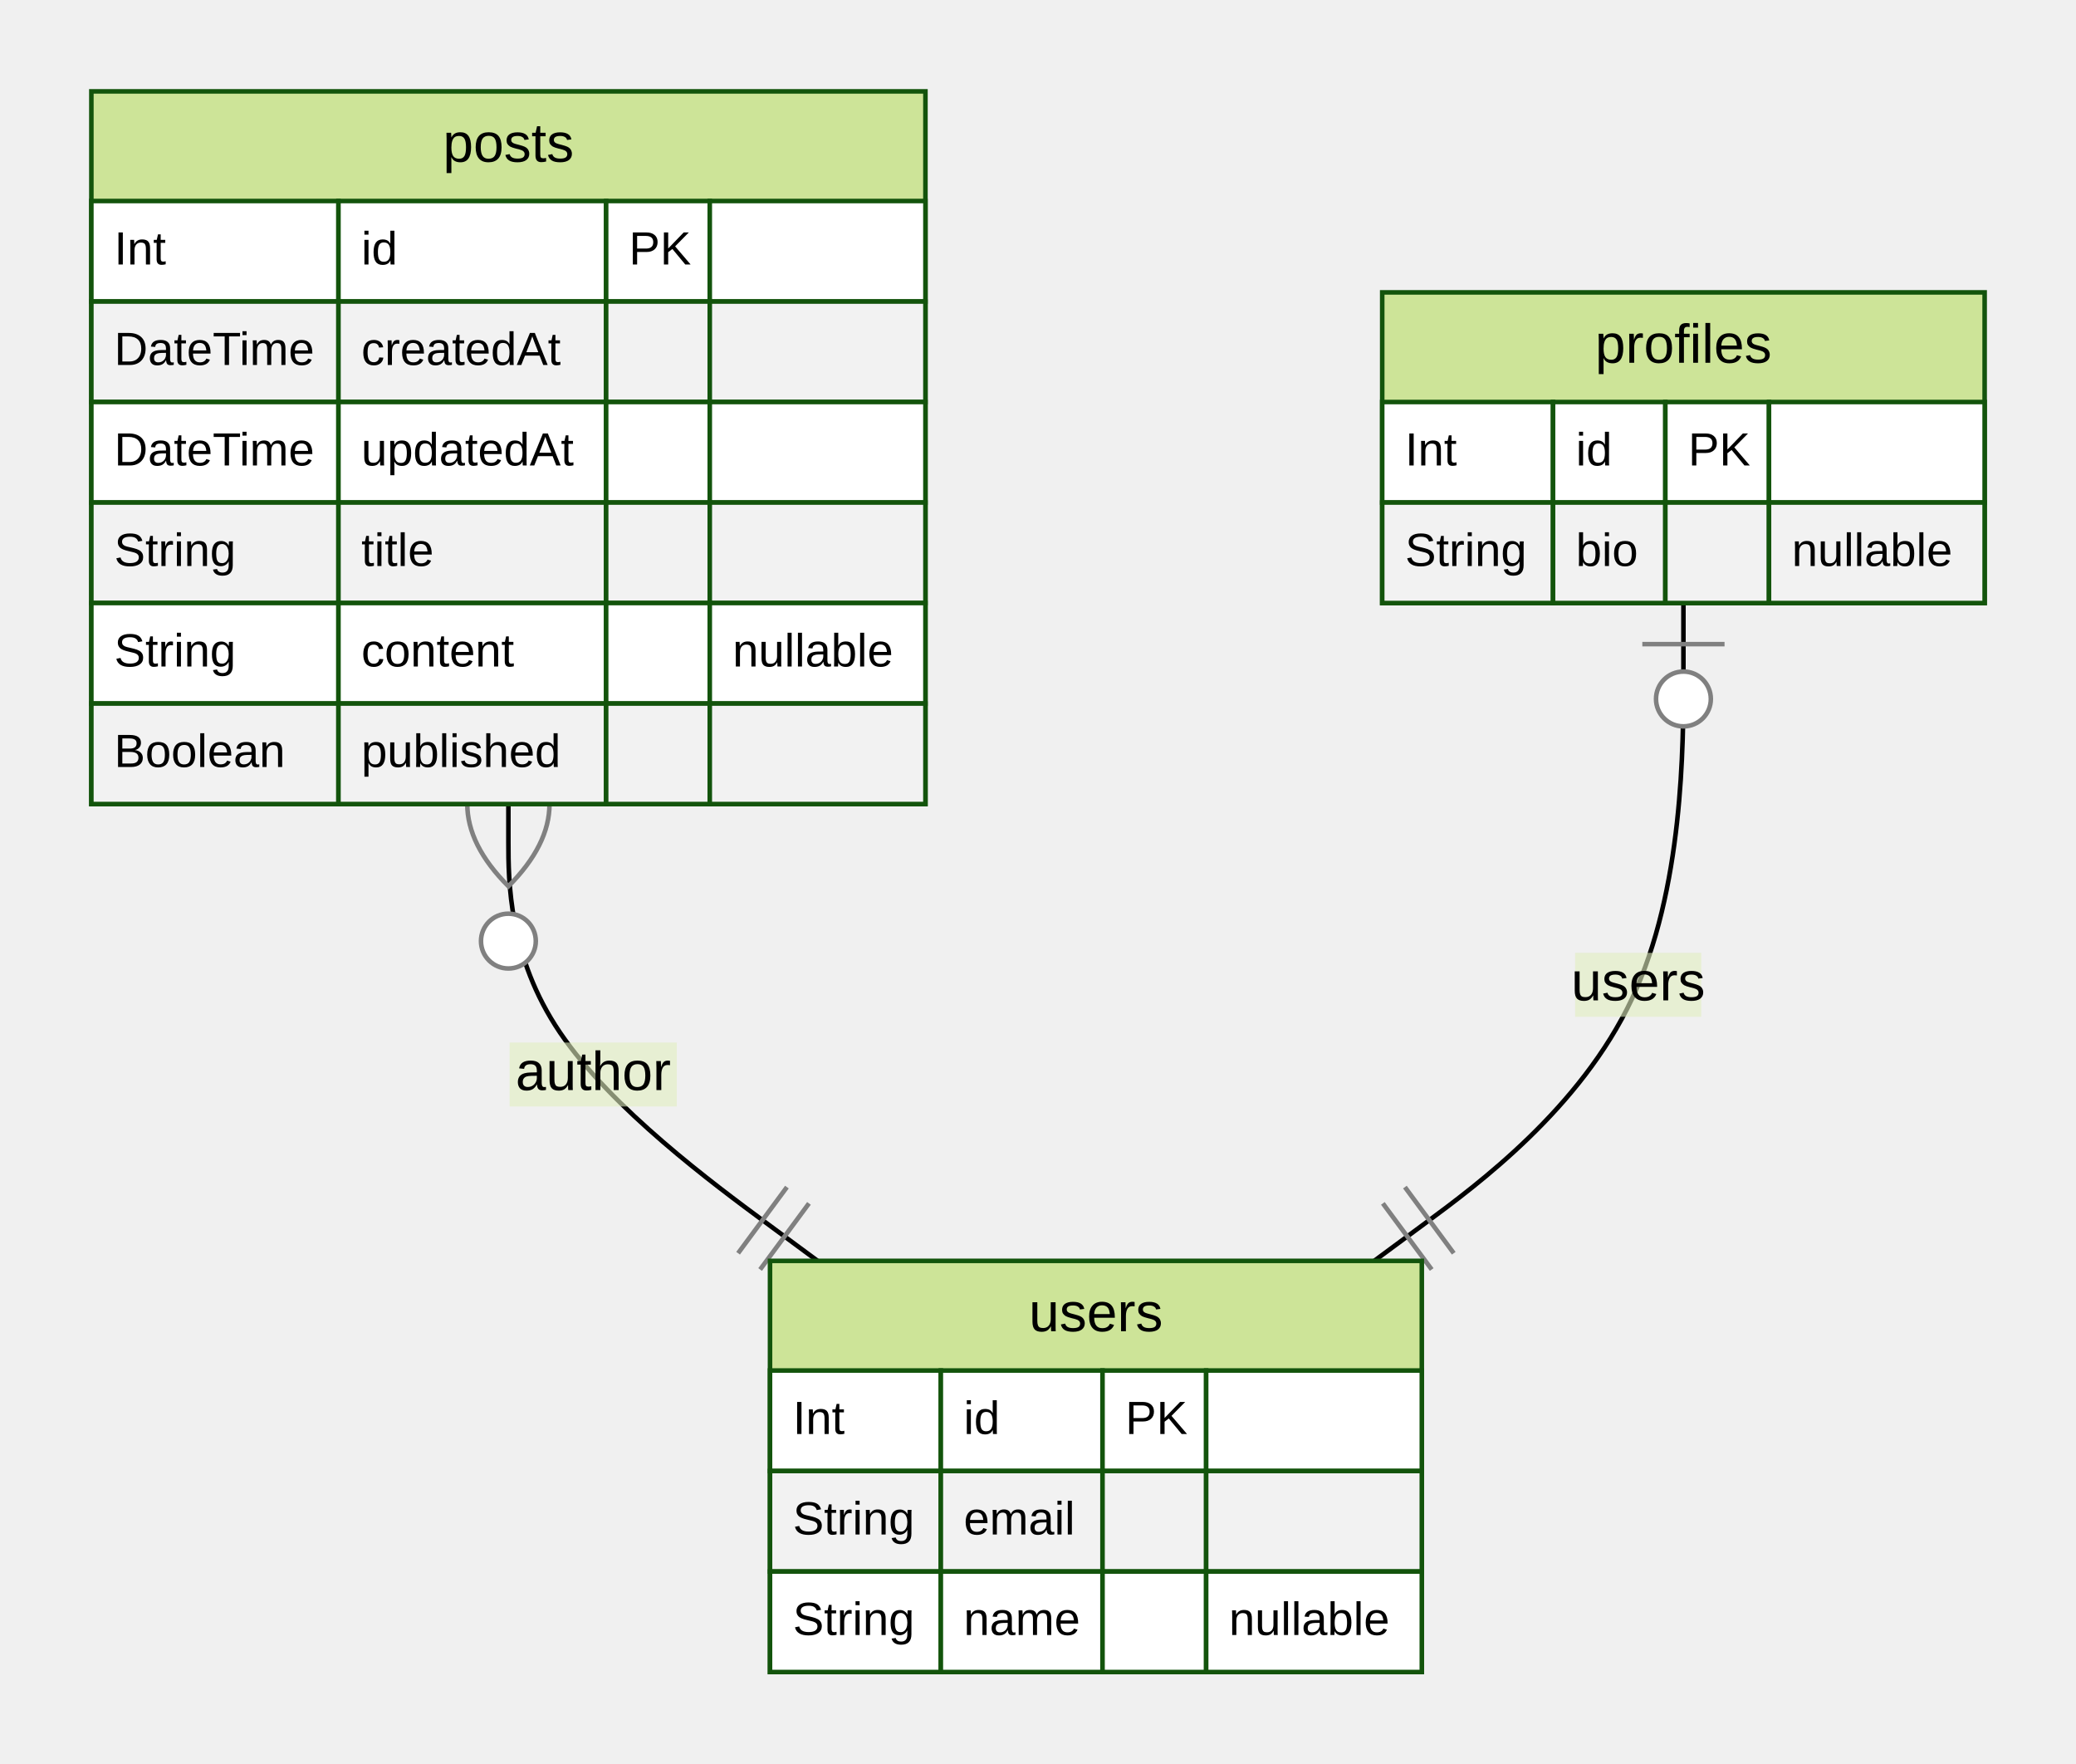
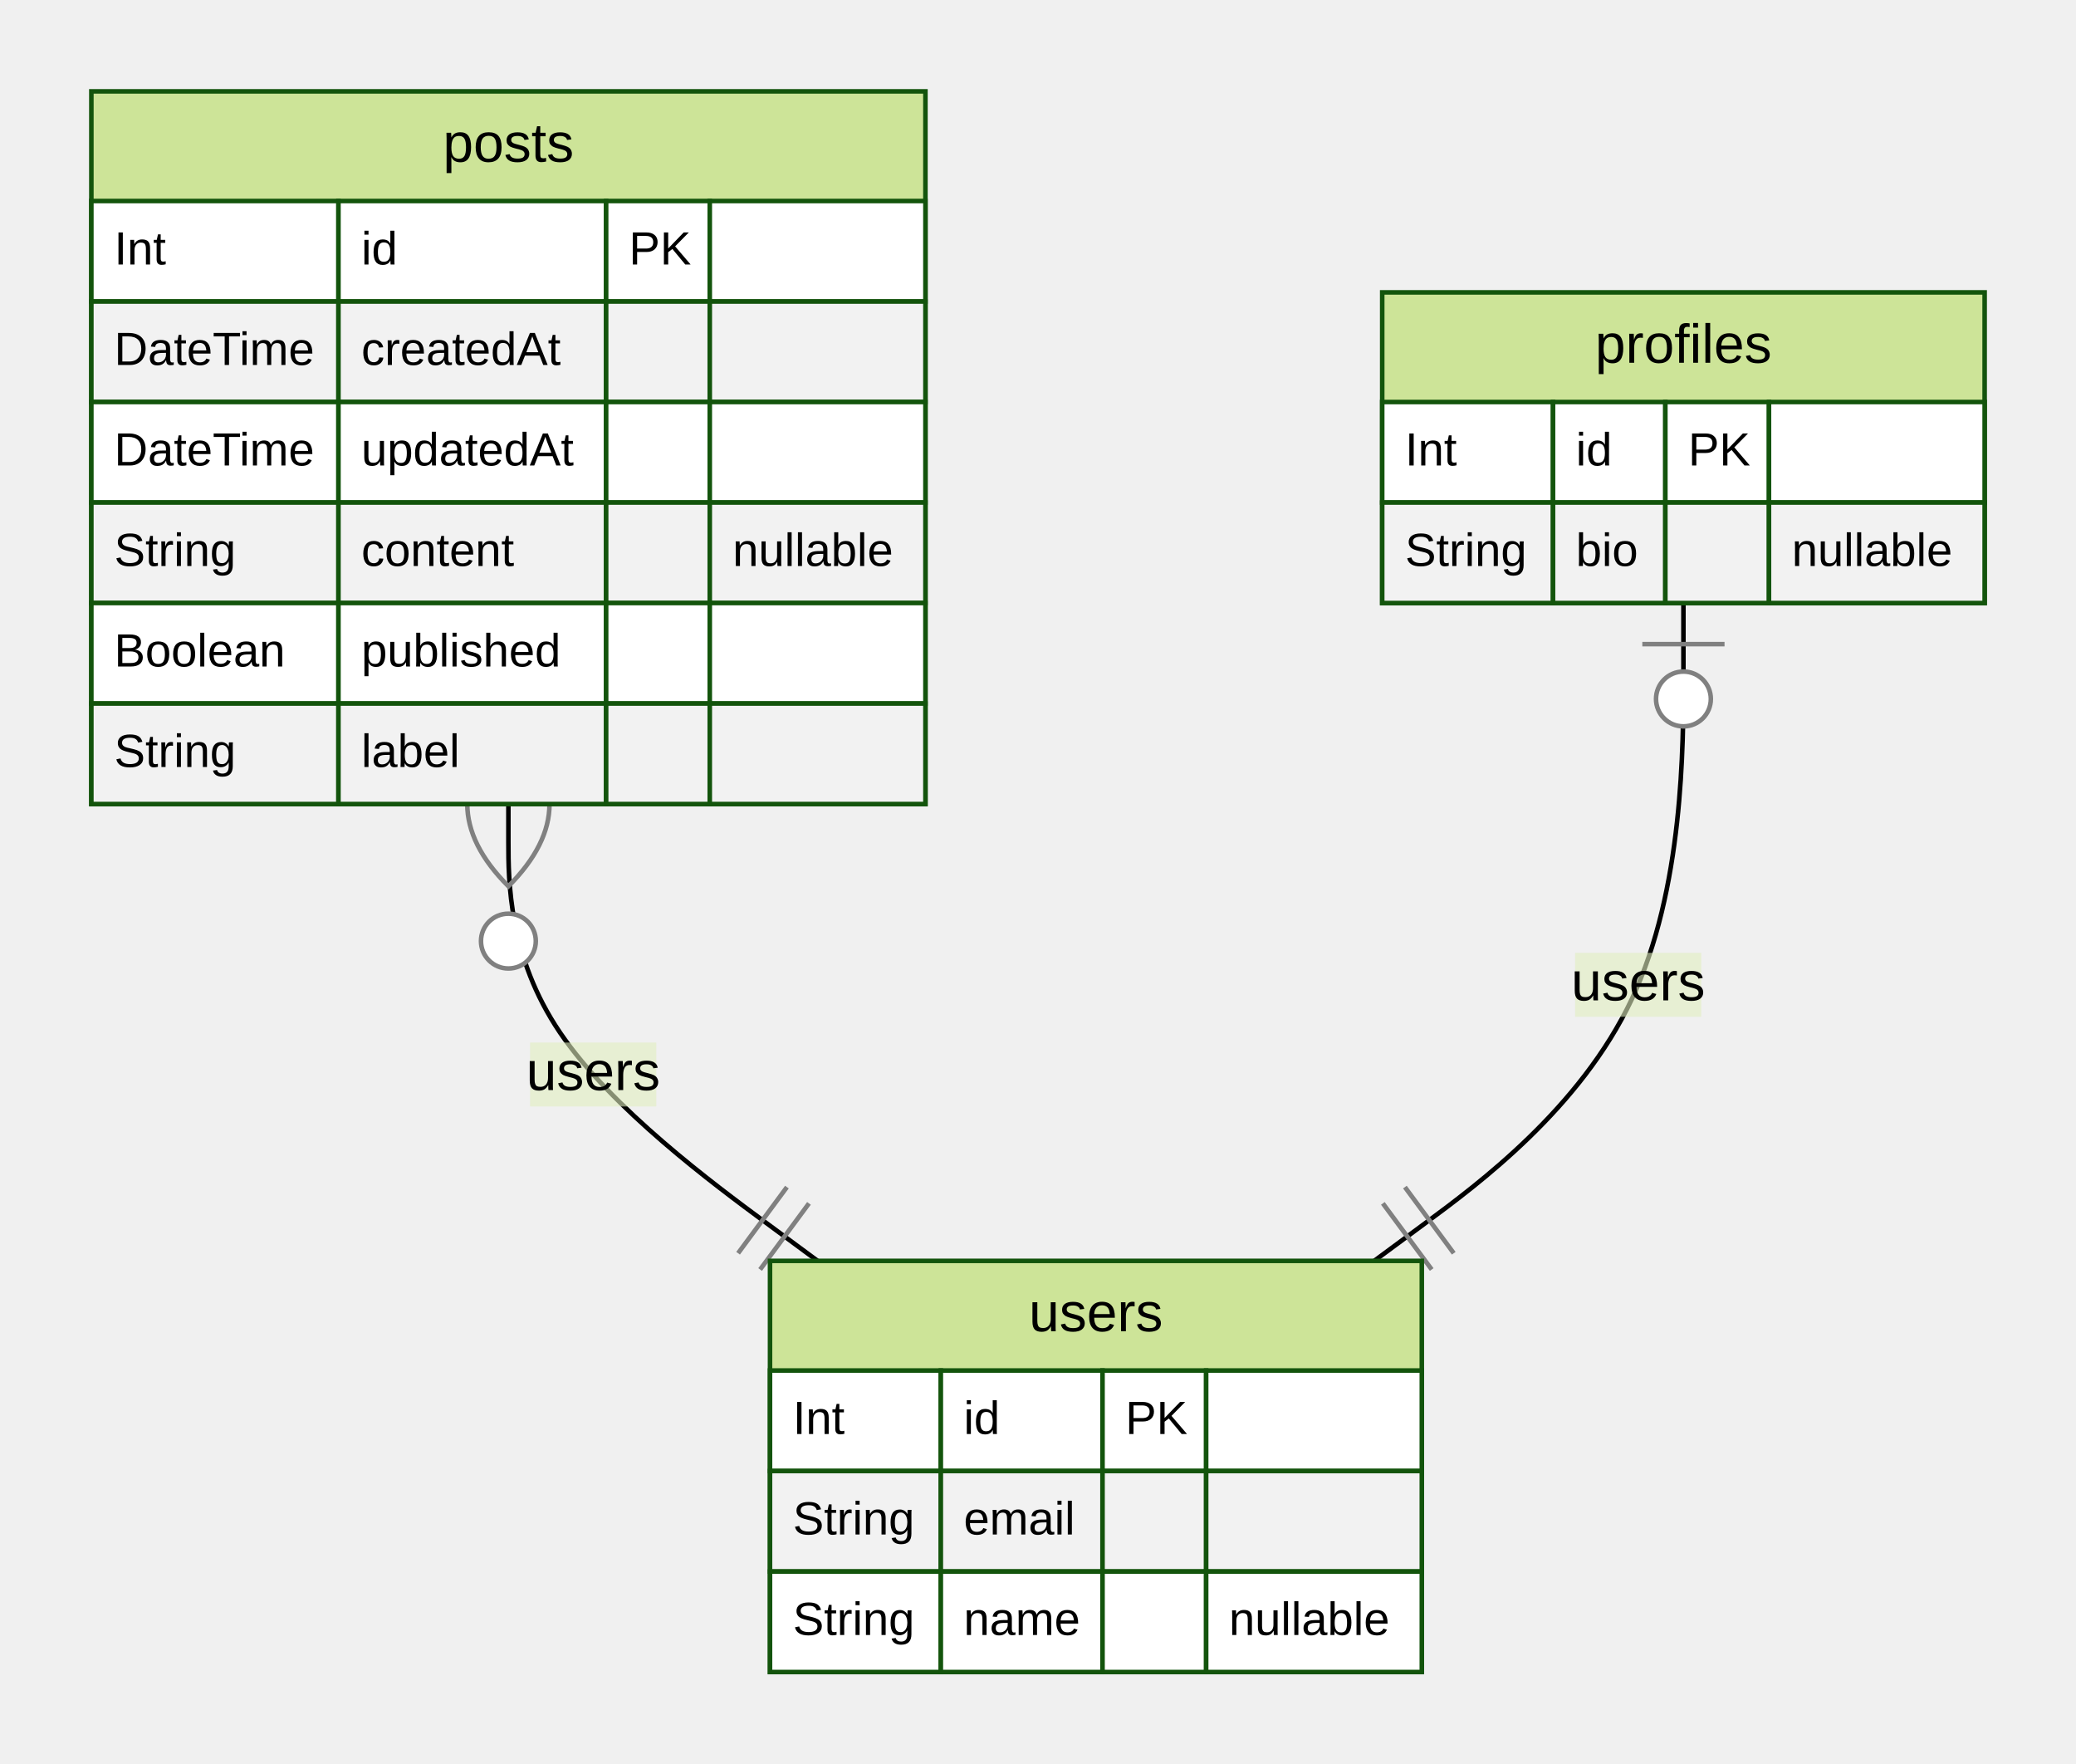
<svg xmlns="http://www.w3.org/2000/svg" aria-labelledby="chart-title-mermaid-0 chart-desc-mermaid-0" role="img" viewBox="0 0 454.487 386" style="max-width: 454.487px; background-color: white;" height="386" width="100%" id="mermaid-0">
  <style>#mermaid-0 {font-family:"trebuchet ms",verdana,arial,sans-serif;font-size:16px;fill:#000000;}#mermaid-0 .error-icon{fill:#552222;}#mermaid-0 .error-text{fill:#552222;stroke:#552222;}#mermaid-0 .edge-thickness-normal{stroke-width:2px;}#mermaid-0 .edge-thickness-thick{stroke-width:3.5px;}#mermaid-0 .edge-pattern-solid{stroke-dasharray:0;}#mermaid-0 .edge-pattern-dashed{stroke-dasharray:3;}#mermaid-0 .edge-pattern-dotted{stroke-dasharray:2;}#mermaid-0 .marker{fill:#000000;stroke:#000000;}#mermaid-0 .marker.cross{stroke:#000000;}#mermaid-0 svg{font-family:"trebuchet ms",verdana,arial,sans-serif;font-size:16px;}#mermaid-0 .entityBox{fill:#cde498;stroke:#13540c;}#mermaid-0 .attributeBoxOdd{fill:#ffffff;stroke:#13540c;}#mermaid-0 .attributeBoxEven{fill:#f2f2f2;stroke:#13540c;}#mermaid-0 .relationshipLabelBox{fill:hsl(78.158, 58.462%, 84.51%);opacity:0.7;background-color:hsl(78.158, 58.462%, 84.51%);}#mermaid-0 .relationshipLabelBox rect{opacity:0.5;}#mermaid-0 .relationshipLine{stroke:#000000;}#mermaid-0 :root{--mermaid-font-family:"trebuchet ms",verdana,arial,sans-serif;}</style>
  <g />
  <defs>
    <marker orient="auto" markerHeight="18" markerWidth="18" refY="9" refX="0" id="ONLY_ONE_START">
      <path d="M9,0 L9,18 M15,0 L15,18" fill="none" stroke="gray" />
    </marker>
  </defs>
  <defs>
    <marker orient="auto" markerHeight="18" markerWidth="18" refY="9" refX="18" id="ONLY_ONE_END">
      <path d="M3,0 L3,18 M9,0 L9,18" fill="none" stroke="gray" />
    </marker>
  </defs>
  <defs>
    <marker orient="auto" markerHeight="18" markerWidth="30" refY="9" refX="0" id="ZERO_OR_ONE_START">
      <circle r="6" cy="9" cx="21" fill="white" stroke="gray" />
      <path d="M9,0 L9,18" fill="none" stroke="gray" />
    </marker>
  </defs>
  <defs>
    <marker orient="auto" markerHeight="18" markerWidth="30" refY="9" refX="30" id="ZERO_OR_ONE_END">
      <circle r="6" cy="9" cx="9" fill="white" stroke="gray" />
      <path d="M21,0 L21,18" fill="none" stroke="gray" />
    </marker>
  </defs>
  <defs>
    <marker orient="auto" markerHeight="36" markerWidth="45" refY="18" refX="18" id="ONE_OR_MORE_START">
      <path d="M0,18 Q 18,0 36,18 Q 18,36 0,18 M42,9 L42,27" fill="none" stroke="gray" />
    </marker>
  </defs>
  <defs>
    <marker orient="auto" markerHeight="36" markerWidth="45" refY="18" refX="27" id="ONE_OR_MORE_END">
      <path d="M3,9 L3,27 M9,18 Q27,0 45,18 Q27,36 9,18" fill="none" stroke="gray" />
    </marker>
  </defs>
  <defs>
    <marker orient="auto" markerHeight="36" markerWidth="57" refY="18" refX="18" id="ZERO_OR_MORE_START">
      <circle r="6" cy="18" cx="48" fill="white" stroke="gray" />
      <path d="M0,18 Q18,0 36,18 Q18,36 0,18" fill="none" stroke="gray" />
    </marker>
  </defs>
  <defs>
    <marker orient="auto" markerHeight="36" markerWidth="57" refY="18" refX="39" id="ZERO_OR_MORE_END">
      <circle r="6" cy="18" cx="9" fill="white" stroke="gray" />
      <path d="M21,18 Q39,0 57,18 Q39,36 21,18" fill="none" stroke="gray" />
    </marker>
  </defs>
  <path marker-start="url(#ZERO_OR_MORE_START)" marker-end="url(#ONLY_ONE_END)" fill="none" stroke="gray" d="M111.3,176L111.3,184.333C111.3,192.667,111.3,209.333,122.582,226C133.865,242.667,156.43,259.333,167.713,267.667L178.996,276" class="er relationshipLine" />
  <path marker-start="url(#ZERO_OR_ONE_START)" marker-end="url(#ONLY_ONE_END)" fill="none" stroke="gray" d="M368.544,132L368.544,147.667C368.544,163.333,368.544,194.667,357.261,218.667C345.978,242.667,323.413,259.333,312.13,267.667L300.848,276" class="er relationshipLine" />
  <g transform="translate(20,20 )" id="posts">
    <rect height="156" width="182.6" y="0" x="0" stroke="gray" fill-opacity="100%" fill="honeydew" class="er entityBox" />
    <text transform="translate(91.29986,12)" style="font-family: &quot;trebuchet ms&quot;, verdana, arial, sans-serif;; font-size: 12px" text-anchor="middle" dominant-baseline="middle" y="0" x="0" id="entity-posts" class="er entityLabel">posts</text>
    <rect height="22" width="54.096" y="24" x="0" stroke="gray" fill-opacity="100%" fill="honeydew" class="er attributeBoxOdd" />
    <text transform="translate(5,35)" style="font-family: &quot;trebuchet ms&quot;, verdana, arial, sans-serif;; font-size: 10.2px" text-anchor="left" dominant-baseline="middle" y="0" x="0" id="entity-posts-attr-1-type" class="er entityLabel">Int</text>
    <rect height="22" width="58.604" y="24" x="54.096" stroke="gray" fill-opacity="100%" fill="honeydew" class="er attributeBoxOdd" />
    <text transform="translate(59.09555,35)" style="font-family: &quot;trebuchet ms&quot;, verdana, arial, sans-serif;; font-size: 10.2px" text-anchor="left" dominant-baseline="middle" y="0" x="0" id="entity-posts-attr-1-name" class="er entityLabel">id</text>
    <rect height="22" width="22.688" y="24" x="112.699" stroke="gray" fill-opacity="100%" fill="honeydew" class="er attributeBoxOdd" />
    <text transform="translate(117.6995,35)" style="font-family: &quot;trebuchet ms&quot;, verdana, arial, sans-serif;; font-size: 10.2px" text-anchor="left" dominant-baseline="middle" y="0" x="0" id="entity-posts-attr-1-key" class="er entityLabel">PK</text>
    <rect height="22" width="47.213" y="24" x="135.387" stroke="gray" fill-opacity="100%" fill="honeydew" class="er attributeBoxOdd" />
    <text transform="translate(140.3872,35)" style="font-family: &quot;trebuchet ms&quot;, verdana, arial, sans-serif;; font-size: 10.2px" text-anchor="left" dominant-baseline="middle" y="0" x="0" id="entity-posts-attr-1-comment" class="er entityLabel" />
    <rect height="22" width="54.096" y="46" x="0" stroke="gray" fill-opacity="100%" fill="honeydew" class="er attributeBoxEven" />
    <text transform="translate(5,57)" style="font-family: &quot;trebuchet ms&quot;, verdana, arial, sans-serif;; font-size: 10.2px" text-anchor="left" dominant-baseline="middle" y="0" x="0" id="entity-posts-attr-2-type" class="er entityLabel">DateTime</text>
    <rect height="22" width="58.604" y="46" x="54.096" stroke="gray" fill-opacity="100%" fill="honeydew" class="er attributeBoxEven" />
    <text transform="translate(59.09555,57)" style="font-family: &quot;trebuchet ms&quot;, verdana, arial, sans-serif;; font-size: 10.2px" text-anchor="left" dominant-baseline="middle" y="0" x="0" id="entity-posts-attr-2-name" class="er entityLabel">createdAt</text>
    <rect height="22" width="22.688" y="46" x="112.699" stroke="gray" fill-opacity="100%" fill="honeydew" class="er attributeBoxEven" />
    <text transform="translate(117.6995,57)" style="font-family: &quot;trebuchet ms&quot;, verdana, arial, sans-serif;; font-size: 10.2px" text-anchor="left" dominant-baseline="middle" y="0" x="0" id="entity-posts-attr-2-key" class="er entityLabel" />
    <rect height="22" width="47.213" y="46" x="135.387" stroke="gray" fill-opacity="100%" fill="honeydew" class="er attributeBoxEven" />
    <text transform="translate(140.3872,57)" style="font-family: &quot;trebuchet ms&quot;, verdana, arial, sans-serif;; font-size: 10.2px" text-anchor="left" dominant-baseline="middle" y="0" x="0" id="entity-posts-attr-2-comment" class="er entityLabel" />
    <rect height="22" width="54.096" y="68" x="0" stroke="gray" fill-opacity="100%" fill="honeydew" class="er attributeBoxOdd" />
    <text transform="translate(5,79)" style="font-family: &quot;trebuchet ms&quot;, verdana, arial, sans-serif;; font-size: 10.2px" text-anchor="left" dominant-baseline="middle" y="0" x="0" id="entity-posts-attr-3-type" class="er entityLabel">DateTime</text>
    <rect height="22" width="58.604" y="68" x="54.096" stroke="gray" fill-opacity="100%" fill="honeydew" class="er attributeBoxOdd" />
    <text transform="translate(59.09555,79)" style="font-family: &quot;trebuchet ms&quot;, verdana, arial, sans-serif;; font-size: 10.2px" text-anchor="left" dominant-baseline="middle" y="0" x="0" id="entity-posts-attr-3-name" class="er entityLabel">updatedAt</text>
    <rect height="22" width="22.688" y="68" x="112.699" stroke="gray" fill-opacity="100%" fill="honeydew" class="er attributeBoxOdd" />
    <text transform="translate(117.6995,79)" style="font-family: &quot;trebuchet ms&quot;, verdana, arial, sans-serif;; font-size: 10.2px" text-anchor="left" dominant-baseline="middle" y="0" x="0" id="entity-posts-attr-3-key" class="er entityLabel" />
    <rect height="22" width="47.213" y="68" x="135.387" stroke="gray" fill-opacity="100%" fill="honeydew" class="er attributeBoxOdd" />
    <text transform="translate(140.3872,79)" style="font-family: &quot;trebuchet ms&quot;, verdana, arial, sans-serif;; font-size: 10.2px" text-anchor="left" dominant-baseline="middle" y="0" x="0" id="entity-posts-attr-3-comment" class="er entityLabel" />
    <rect height="22" width="54.096" y="90" x="0" stroke="gray" fill-opacity="100%" fill="honeydew" class="er attributeBoxEven" />
    <text transform="translate(5,101)" style="font-family: &quot;trebuchet ms&quot;, verdana, arial, sans-serif;; font-size: 10.2px" text-anchor="left" dominant-baseline="middle" y="0" x="0" id="entity-posts-attr-4-type" class="er entityLabel">String</text>
    <rect height="22" width="58.604" y="90" x="54.096" stroke="gray" fill-opacity="100%" fill="honeydew" class="er attributeBoxEven" />
-     <text transform="translate(59.09555,101)" style="font-family: &quot;trebuchet ms&quot;, verdana, arial, sans-serif;; font-size: 10.2px" text-anchor="left" dominant-baseline="middle" y="0" x="0" id="entity-posts-attr-4-name" class="er entityLabel">title</text>
+     <text transform="translate(59.09555,101)" style="font-family: &quot;trebuchet ms&quot;, verdana, arial, sans-serif;; font-size: 10.2px" text-anchor="left" dominant-baseline="middle" y="0" x="0" id="entity-posts-attr-4-name" class="er entityLabel">content</text>
    <rect height="22" width="22.688" y="90" x="112.699" stroke="gray" fill-opacity="100%" fill="honeydew" class="er attributeBoxEven" />
    <text transform="translate(117.6995,101)" style="font-family: &quot;trebuchet ms&quot;, verdana, arial, sans-serif;; font-size: 10.2px" text-anchor="left" dominant-baseline="middle" y="0" x="0" id="entity-posts-attr-4-key" class="er entityLabel" />
    <rect height="22" width="47.213" y="90" x="135.387" stroke="gray" fill-opacity="100%" fill="honeydew" class="er attributeBoxEven" />
-     <text transform="translate(140.3872,101)" style="font-family: &quot;trebuchet ms&quot;, verdana, arial, sans-serif;; font-size: 10.2px" text-anchor="left" dominant-baseline="middle" y="0" x="0" id="entity-posts-attr-4-comment" class="er entityLabel" />
+     <text transform="translate(140.3872,101)" style="font-family: &quot;trebuchet ms&quot;, verdana, arial, sans-serif;; font-size: 10.2px" text-anchor="left" dominant-baseline="middle" y="0" x="0" id="entity-posts-attr-4-comment" class="er entityLabel">nullable</text>
    <rect height="22" width="54.096" y="112" x="0" stroke="gray" fill-opacity="100%" fill="honeydew" class="er attributeBoxOdd" />
-     <text transform="translate(5,123)" style="font-family: &quot;trebuchet ms&quot;, verdana, arial, sans-serif;; font-size: 10.2px" text-anchor="left" dominant-baseline="middle" y="0" x="0" id="entity-posts-attr-5-type" class="er entityLabel">String</text>
+     <text transform="translate(5,123)" style="font-family: &quot;trebuchet ms&quot;, verdana, arial, sans-serif;; font-size: 10.2px" text-anchor="left" dominant-baseline="middle" y="0" x="0" id="entity-posts-attr-5-type" class="er entityLabel">Boolean</text>
    <rect height="22" width="58.604" y="112" x="54.096" stroke="gray" fill-opacity="100%" fill="honeydew" class="er attributeBoxOdd" />
-     <text transform="translate(59.09555,123)" style="font-family: &quot;trebuchet ms&quot;, verdana, arial, sans-serif;; font-size: 10.2px" text-anchor="left" dominant-baseline="middle" y="0" x="0" id="entity-posts-attr-5-name" class="er entityLabel">content</text>
+     <text transform="translate(59.09555,123)" style="font-family: &quot;trebuchet ms&quot;, verdana, arial, sans-serif;; font-size: 10.2px" text-anchor="left" dominant-baseline="middle" y="0" x="0" id="entity-posts-attr-5-name" class="er entityLabel">published</text>
    <rect height="22" width="22.688" y="112" x="112.699" stroke="gray" fill-opacity="100%" fill="honeydew" class="er attributeBoxOdd" />
    <text transform="translate(117.6995,123)" style="font-family: &quot;trebuchet ms&quot;, verdana, arial, sans-serif;; font-size: 10.2px" text-anchor="left" dominant-baseline="middle" y="0" x="0" id="entity-posts-attr-5-key" class="er entityLabel" />
    <rect height="22" width="47.213" y="112" x="135.387" stroke="gray" fill-opacity="100%" fill="honeydew" class="er attributeBoxOdd" />
-     <text transform="translate(140.3872,123)" style="font-family: &quot;trebuchet ms&quot;, verdana, arial, sans-serif;; font-size: 10.2px" text-anchor="left" dominant-baseline="middle" y="0" x="0" id="entity-posts-attr-5-comment" class="er entityLabel">nullable</text>
+     <text transform="translate(140.3872,123)" style="font-family: &quot;trebuchet ms&quot;, verdana, arial, sans-serif;; font-size: 10.2px" text-anchor="left" dominant-baseline="middle" y="0" x="0" id="entity-posts-attr-5-comment" class="er entityLabel" />
    <rect height="22" width="54.096" y="134" x="0" stroke="gray" fill-opacity="100%" fill="honeydew" class="er attributeBoxEven" />
-     <text transform="translate(5,145)" style="font-family: &quot;trebuchet ms&quot;, verdana, arial, sans-serif;; font-size: 10.2px" text-anchor="left" dominant-baseline="middle" y="0" x="0" id="entity-posts-attr-6-type" class="er entityLabel">Boolean</text>
+     <text transform="translate(5,145)" style="font-family: &quot;trebuchet ms&quot;, verdana, arial, sans-serif;; font-size: 10.2px" text-anchor="left" dominant-baseline="middle" y="0" x="0" id="entity-posts-attr-6-type" class="er entityLabel">String</text>
    <rect height="22" width="58.604" y="134" x="54.096" stroke="gray" fill-opacity="100%" fill="honeydew" class="er attributeBoxEven" />
-     <text transform="translate(59.09555,145)" style="font-family: &quot;trebuchet ms&quot;, verdana, arial, sans-serif;; font-size: 10.2px" text-anchor="left" dominant-baseline="middle" y="0" x="0" id="entity-posts-attr-6-name" class="er entityLabel">published</text>
+     <text transform="translate(59.09555,145)" style="font-family: &quot;trebuchet ms&quot;, verdana, arial, sans-serif;; font-size: 10.2px" text-anchor="left" dominant-baseline="middle" y="0" x="0" id="entity-posts-attr-6-name" class="er entityLabel">label</text>
    <rect height="22" width="22.688" y="134" x="112.699" stroke="gray" fill-opacity="100%" fill="honeydew" class="er attributeBoxEven" />
    <text transform="translate(117.6995,145)" style="font-family: &quot;trebuchet ms&quot;, verdana, arial, sans-serif;; font-size: 10.2px" text-anchor="left" dominant-baseline="middle" y="0" x="0" id="entity-posts-attr-6-key" class="er entityLabel" />
    <rect height="22" width="47.213" y="134" x="135.387" stroke="gray" fill-opacity="100%" fill="honeydew" class="er attributeBoxEven" />
    <text transform="translate(140.3872,145)" style="font-family: &quot;trebuchet ms&quot;, verdana, arial, sans-serif;; font-size: 10.2px" text-anchor="left" dominant-baseline="middle" y="0" x="0" id="entity-posts-attr-6-comment" class="er entityLabel" />
  </g>
  <g transform="translate(302.5997,64 )" id="profiles">
    <rect height="68" width="131.888" y="0" x="0" stroke="gray" fill-opacity="100%" fill="honeydew" class="er entityBox" />
    <text transform="translate(65.94379,12)" style="font-family: &quot;trebuchet ms&quot;, verdana, arial, sans-serif;; font-size: 12px" text-anchor="middle" dominant-baseline="middle" y="0" x="0" id="entity-profiles" class="er entityLabel">profiles</text>
    <rect height="22" width="37.396" y="24" x="0" stroke="gray" fill-opacity="100%" fill="honeydew" class="er attributeBoxOdd" />
    <text transform="translate(5,35)" style="font-family: &quot;trebuchet ms&quot;, verdana, arial, sans-serif;; font-size: 10.2px" text-anchor="left" dominant-baseline="middle" y="0" x="0" id="entity-profiles-attr-1-type" class="er entityLabel">Int</text>
    <rect height="22" width="24.591" y="24" x="37.396" stroke="gray" fill-opacity="100%" fill="honeydew" class="er attributeBoxOdd" />
    <text transform="translate(42.39606,35)" style="font-family: &quot;trebuchet ms&quot;, verdana, arial, sans-serif;; font-size: 10.2px" text-anchor="left" dominant-baseline="middle" y="0" x="0" id="entity-profiles-attr-1-name" class="er entityLabel">id</text>
    <rect height="22" width="22.688" y="24" x="61.987" stroke="gray" fill-opacity="100%" fill="honeydew" class="er attributeBoxOdd" />
    <text transform="translate(66.98735,35)" style="font-family: &quot;trebuchet ms&quot;, verdana, arial, sans-serif;; font-size: 10.2px" text-anchor="left" dominant-baseline="middle" y="0" x="0" id="entity-profiles-attr-1-key" class="er entityLabel">PK</text>
    <rect height="22" width="47.213" y="24" x="84.675" stroke="gray" fill-opacity="100%" fill="honeydew" class="er attributeBoxOdd" />
    <text transform="translate(89.67503,35)" style="font-family: &quot;trebuchet ms&quot;, verdana, arial, sans-serif;; font-size: 10.2px" text-anchor="left" dominant-baseline="middle" y="0" x="0" id="entity-profiles-attr-1-comment" class="er entityLabel" />
    <rect height="22" width="37.396" y="46" x="0" stroke="gray" fill-opacity="100%" fill="honeydew" class="er attributeBoxEven" />
    <text transform="translate(5,57)" style="font-family: &quot;trebuchet ms&quot;, verdana, arial, sans-serif;; font-size: 10.2px" text-anchor="left" dominant-baseline="middle" y="0" x="0" id="entity-profiles-attr-2-type" class="er entityLabel">String</text>
    <rect height="22" width="24.591" y="46" x="37.396" stroke="gray" fill-opacity="100%" fill="honeydew" class="er attributeBoxEven" />
    <text transform="translate(42.39606,57)" style="font-family: &quot;trebuchet ms&quot;, verdana, arial, sans-serif;; font-size: 10.2px" text-anchor="left" dominant-baseline="middle" y="0" x="0" id="entity-profiles-attr-2-name" class="er entityLabel">bio</text>
    <rect height="22" width="22.688" y="46" x="61.987" stroke="gray" fill-opacity="100%" fill="honeydew" class="er attributeBoxEven" />
    <text transform="translate(66.98735,57)" style="font-family: &quot;trebuchet ms&quot;, verdana, arial, sans-serif;; font-size: 10.2px" text-anchor="left" dominant-baseline="middle" y="0" x="0" id="entity-profiles-attr-2-key" class="er entityLabel" />
    <rect height="22" width="47.213" y="46" x="84.675" stroke="gray" fill-opacity="100%" fill="honeydew" class="er attributeBoxEven" />
    <text transform="translate(89.67503,57)" style="font-family: &quot;trebuchet ms&quot;, verdana, arial, sans-serif;; font-size: 10.2px" text-anchor="left" dominant-baseline="middle" y="0" x="0" id="entity-profiles-attr-2-comment" class="er entityLabel">nullable</text>
  </g>
  <g transform="translate(168.5741,276 )" id="users">
    <rect height="90" width="142.695" y="0" x="0" stroke="gray" fill-opacity="100%" fill="honeydew" class="er entityBox" />
    <text transform="translate(71.3476,12)" style="font-family: &quot;trebuchet ms&quot;, verdana, arial, sans-serif;; font-size: 12px" text-anchor="middle" dominant-baseline="middle" y="0" x="0" id="entity-users" class="er entityLabel">users</text>
    <rect height="22" width="37.396" y="24" x="0" stroke="gray" fill-opacity="100%" fill="honeydew" class="er attributeBoxOdd" />
    <text transform="translate(5,35)" style="font-family: &quot;trebuchet ms&quot;, verdana, arial, sans-serif;; font-size: 10.2px" text-anchor="left" dominant-baseline="middle" y="0" x="0" id="entity-users-attr-1-type" class="er entityLabel">Int</text>
    <rect height="22" width="35.399" y="24" x="37.396" stroke="gray" fill-opacity="100%" fill="honeydew" class="er attributeBoxOdd" />
    <text transform="translate(42.39606,35)" style="font-family: &quot;trebuchet ms&quot;, verdana, arial, sans-serif;; font-size: 10.2px" text-anchor="left" dominant-baseline="middle" y="0" x="0" id="entity-users-attr-1-name" class="er entityLabel">id</text>
    <rect height="22" width="22.688" y="24" x="72.795" stroke="gray" fill-opacity="100%" fill="honeydew" class="er attributeBoxOdd" />
    <text transform="translate(77.79497,35)" style="font-family: &quot;trebuchet ms&quot;, verdana, arial, sans-serif;; font-size: 10.2px" text-anchor="left" dominant-baseline="middle" y="0" x="0" id="entity-users-attr-1-key" class="er entityLabel">PK</text>
    <rect height="22" width="47.213" y="24" x="95.483" stroke="gray" fill-opacity="100%" fill="honeydew" class="er attributeBoxOdd" />
    <text transform="translate(100.4827,35)" style="font-family: &quot;trebuchet ms&quot;, verdana, arial, sans-serif;; font-size: 10.2px" text-anchor="left" dominant-baseline="middle" y="0" x="0" id="entity-users-attr-1-comment" class="er entityLabel" />
    <rect height="22" width="37.396" y="46" x="0" stroke="gray" fill-opacity="100%" fill="honeydew" class="er attributeBoxEven" />
    <text transform="translate(5,57)" style="font-family: &quot;trebuchet ms&quot;, verdana, arial, sans-serif;; font-size: 10.2px" text-anchor="left" dominant-baseline="middle" y="0" x="0" id="entity-users-attr-2-type" class="er entityLabel">String</text>
    <rect height="22" width="35.399" y="46" x="37.396" stroke="gray" fill-opacity="100%" fill="honeydew" class="er attributeBoxEven" />
    <text transform="translate(42.39606,57)" style="font-family: &quot;trebuchet ms&quot;, verdana, arial, sans-serif;; font-size: 10.2px" text-anchor="left" dominant-baseline="middle" y="0" x="0" id="entity-users-attr-2-name" class="er entityLabel">email</text>
    <rect height="22" width="22.688" y="46" x="72.795" stroke="gray" fill-opacity="100%" fill="honeydew" class="er attributeBoxEven" />
    <text transform="translate(77.79497,57)" style="font-family: &quot;trebuchet ms&quot;, verdana, arial, sans-serif;; font-size: 10.2px" text-anchor="left" dominant-baseline="middle" y="0" x="0" id="entity-users-attr-2-key" class="er entityLabel" />
    <rect height="22" width="47.213" y="46" x="95.483" stroke="gray" fill-opacity="100%" fill="honeydew" class="er attributeBoxEven" />
    <text transform="translate(100.4827,57)" style="font-family: &quot;trebuchet ms&quot;, verdana, arial, sans-serif;; font-size: 10.2px" text-anchor="left" dominant-baseline="middle" y="0" x="0" id="entity-users-attr-2-comment" class="er entityLabel" />
    <rect height="22" width="37.396" y="68" x="0" stroke="gray" fill-opacity="100%" fill="honeydew" class="er attributeBoxOdd" />
    <text transform="translate(5,79)" style="font-family: &quot;trebuchet ms&quot;, verdana, arial, sans-serif;; font-size: 10.2px" text-anchor="left" dominant-baseline="middle" y="0" x="0" id="entity-users-attr-3-type" class="er entityLabel">String</text>
    <rect height="22" width="35.399" y="68" x="37.396" stroke="gray" fill-opacity="100%" fill="honeydew" class="er attributeBoxOdd" />
    <text transform="translate(42.39606,79)" style="font-family: &quot;trebuchet ms&quot;, verdana, arial, sans-serif;; font-size: 10.2px" text-anchor="left" dominant-baseline="middle" y="0" x="0" id="entity-users-attr-3-name" class="er entityLabel">name</text>
    <rect height="22" width="22.688" y="68" x="72.795" stroke="gray" fill-opacity="100%" fill="honeydew" class="er attributeBoxOdd" />
    <text transform="translate(77.79497,79)" style="font-family: &quot;trebuchet ms&quot;, verdana, arial, sans-serif;; font-size: 10.2px" text-anchor="left" dominant-baseline="middle" y="0" x="0" id="entity-users-attr-3-key" class="er entityLabel" />
    <rect height="22" width="47.213" y="68" x="95.483" stroke="gray" fill-opacity="100%" fill="honeydew" class="er attributeBoxOdd" />
    <text transform="translate(100.4827,79)" style="font-family: &quot;trebuchet ms&quot;, verdana, arial, sans-serif;; font-size: 10.2px" text-anchor="left" dominant-baseline="middle" y="0" x="0" id="entity-users-attr-3-comment" class="er entityLabel">nullable</text>
  </g>
-   <rect fill-opacity="85%" fill="white" height="14" width="36.615" y="228.207" x="111.561" class="er relationshipLabelBox" />
-   <text style="font-family: &quot;trebuchet ms&quot;, verdana, arial, sans-serif;; font-size: 12px" dominant-baseline="middle" text-anchor="middle" y="235.207" x="129.869" id="rel1" class="er relationshipLabel">author</text>
+   <rect fill-opacity="85%" fill="white" height="14" width="27.623" y="228.207" x="116.057" class="er relationshipLabelBox" />
+   <text style="font-family: &quot;trebuchet ms&quot;, verdana, arial, sans-serif;; font-size: 12px" dominant-baseline="middle" text-anchor="middle" y="235.207" x="129.869" id="rel1" class="er relationshipLabel">users</text>
  <rect fill-opacity="85%" fill="white" height="14" width="27.623" y="208.57" x="344.827" class="er relationshipLabelBox" />
  <text style="font-family: &quot;trebuchet ms&quot;, verdana, arial, sans-serif;; font-size: 12px" dominant-baseline="middle" text-anchor="middle" y="215.57" x="358.639" id="rel2" class="er relationshipLabel">users</text>
</svg>
